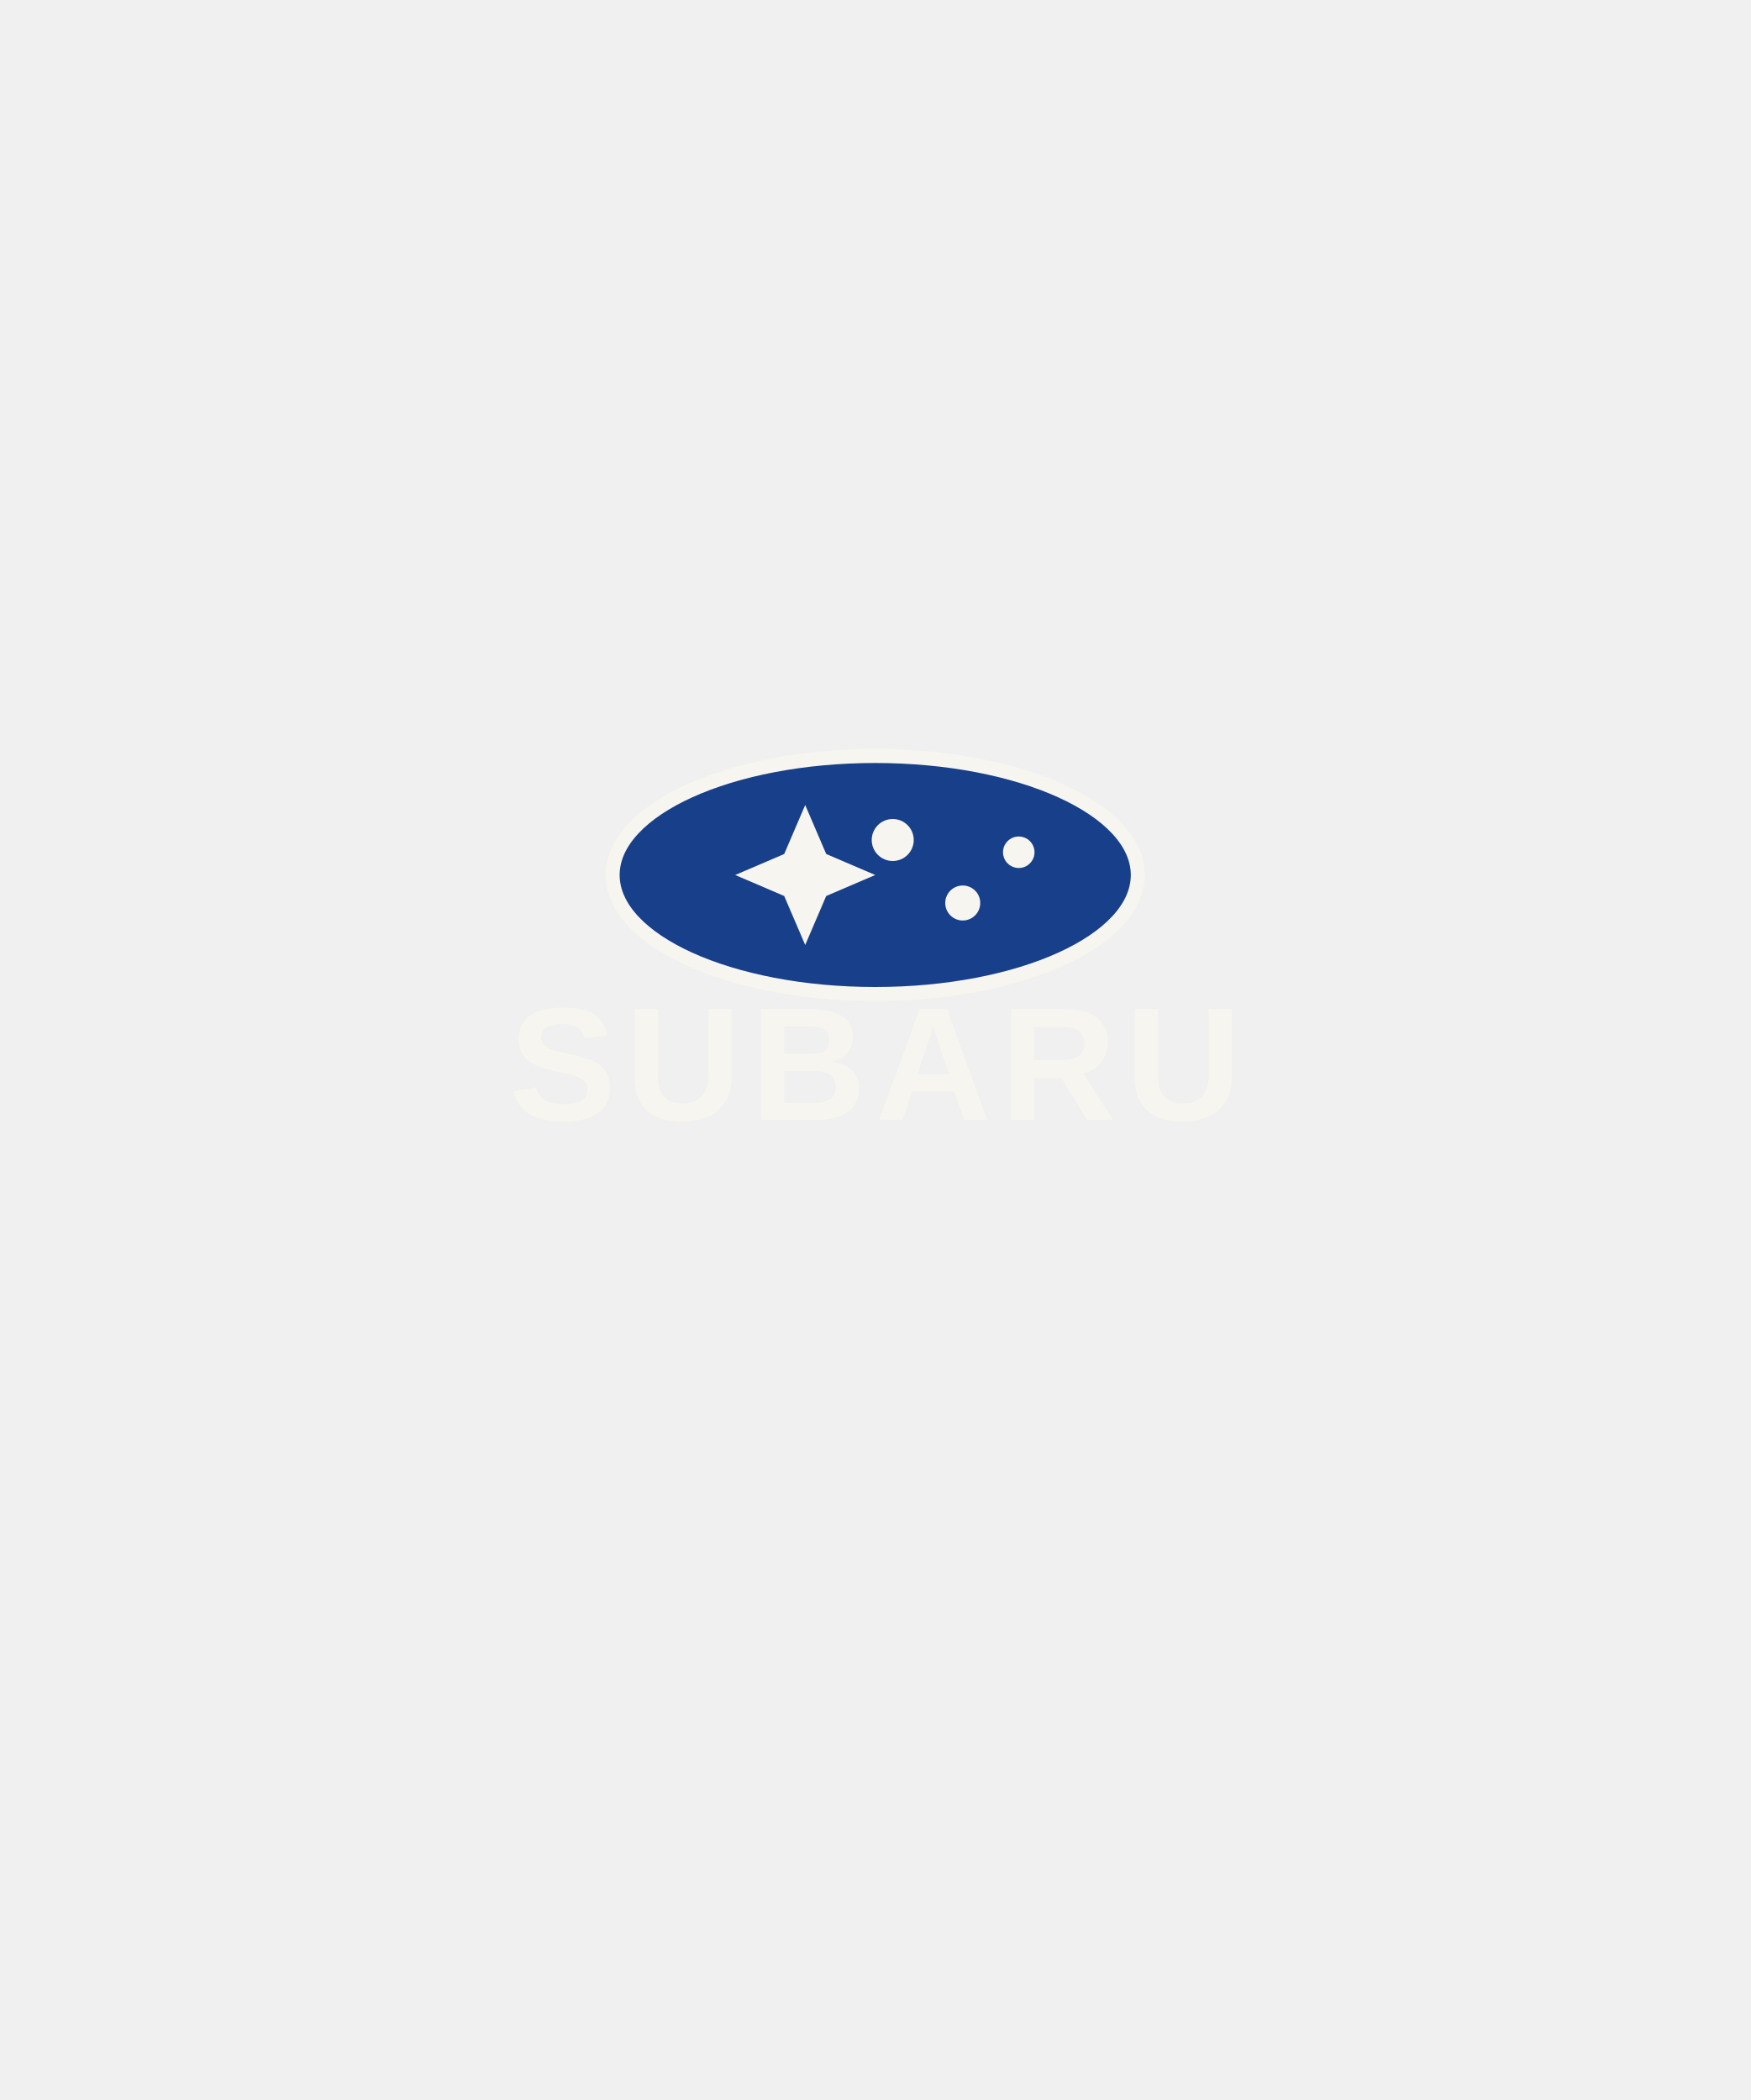
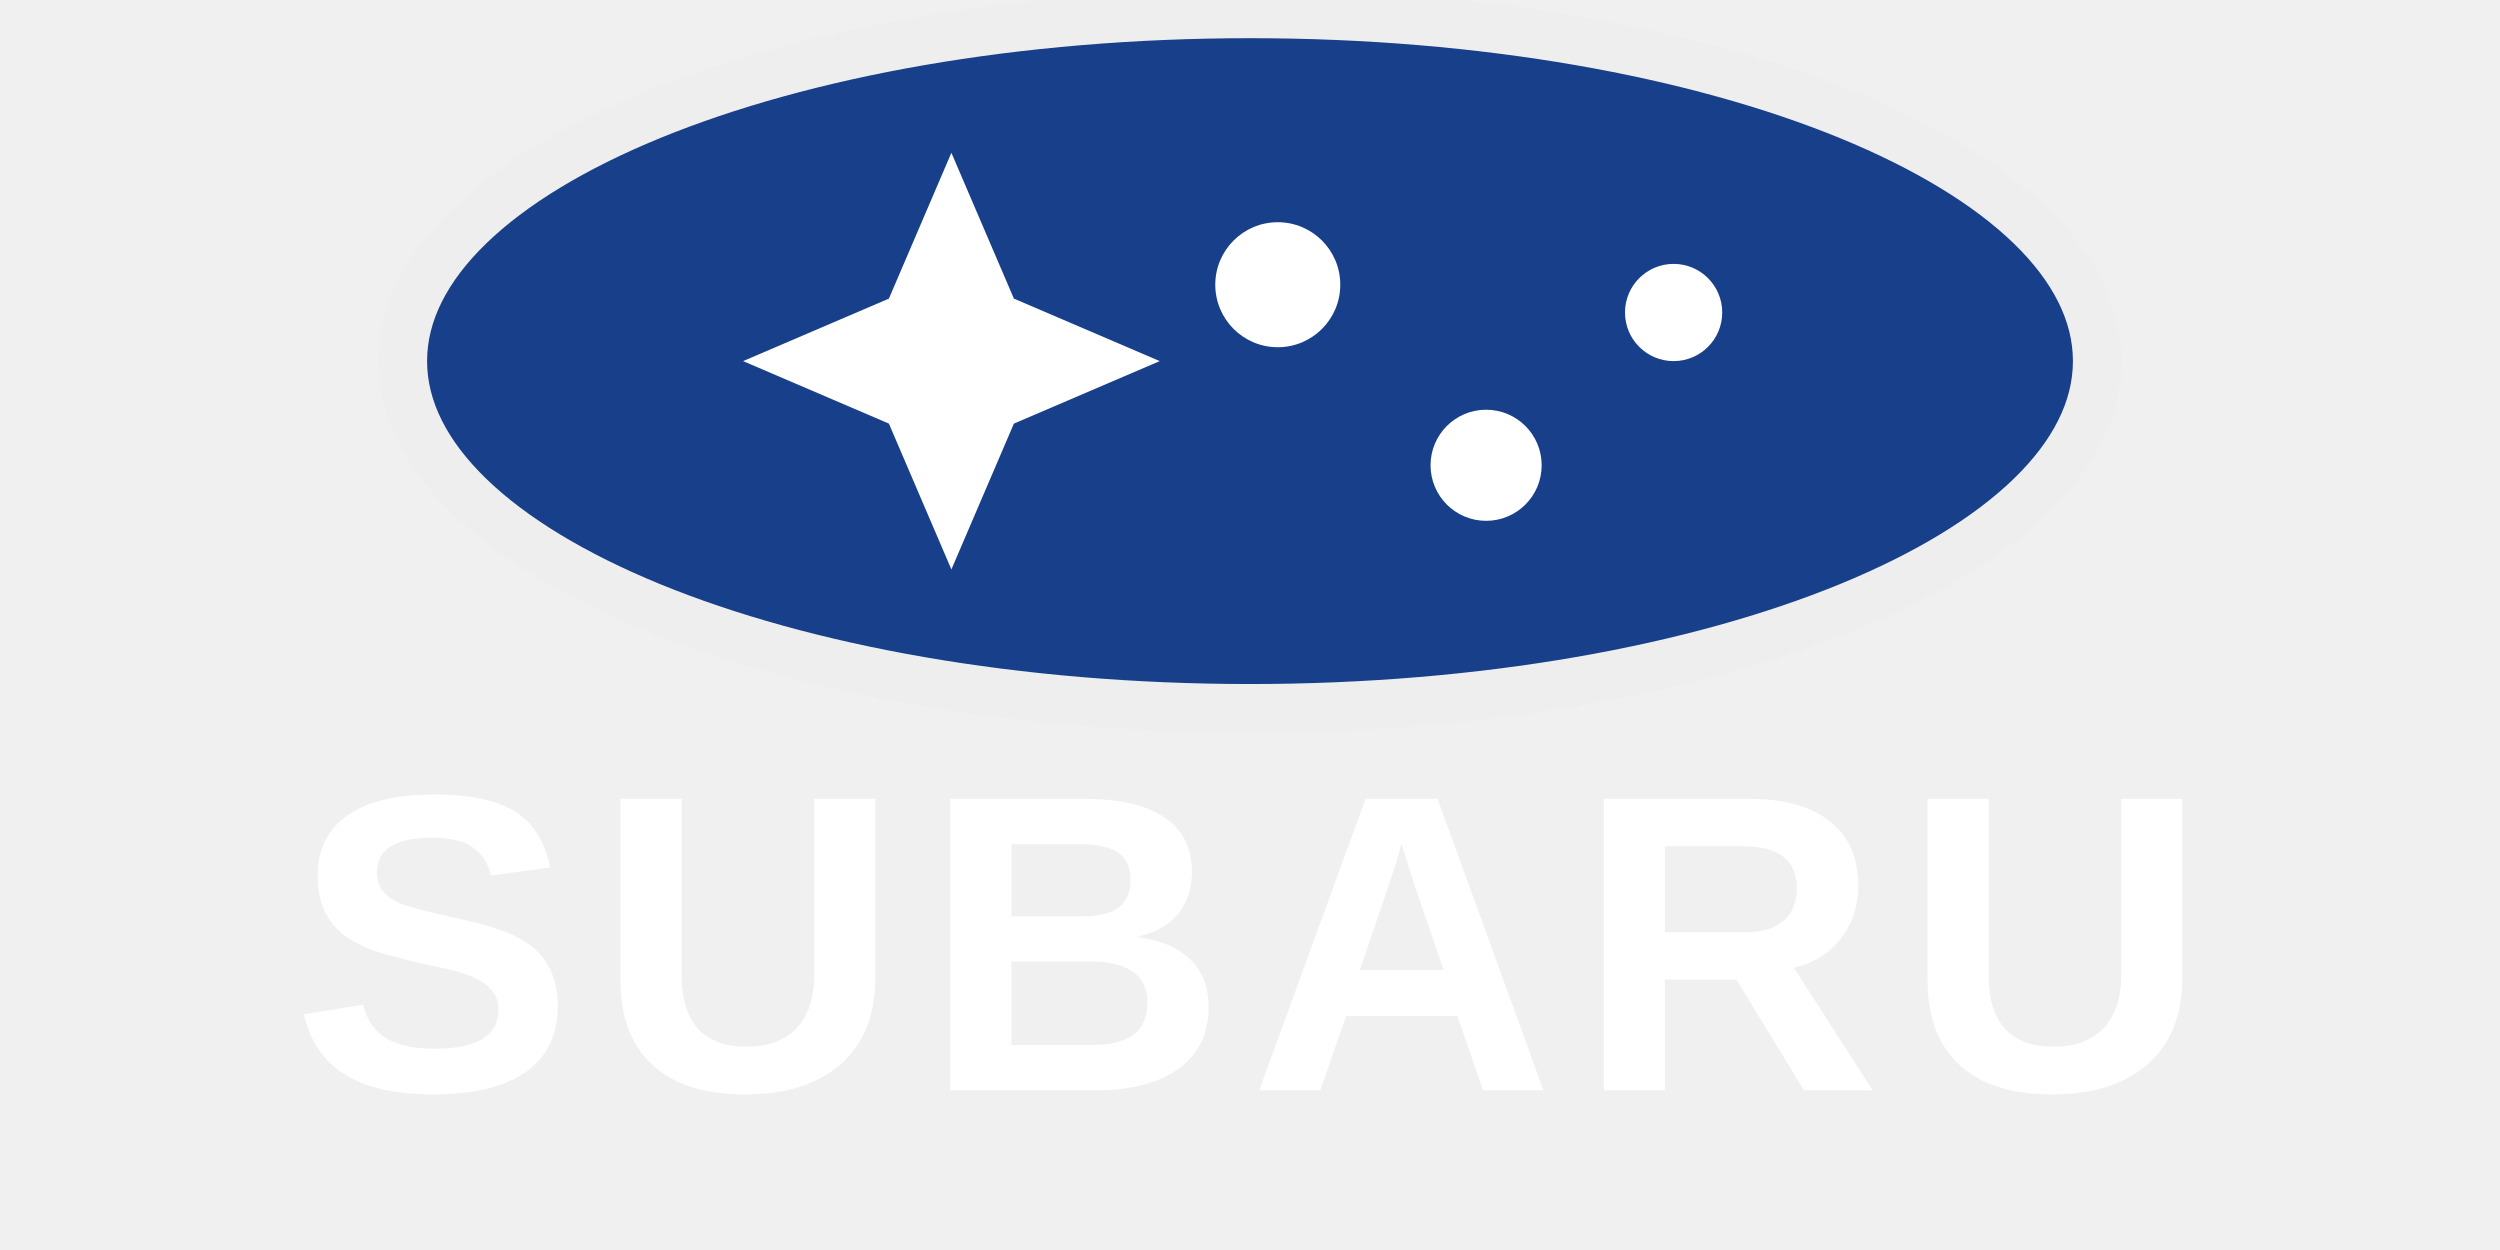
- <svg xmlns="http://www.w3.org/2000/svg" viewBox="0 0 1000 1200" role="img">
-   <g transform="translate(250 420)">
-     <ellipse cx="250" cy="80" rx="150" ry="68" fill="#173f8a" stroke="#f7f5ef" stroke-width="8" />
-     <g fill="#f7f5ef">
-       <path d="M170 80 l28 -12 12 -28 12 28 28 12-28 12-12 28-12-28z" />
-       <circle cx="260" cy="60" r="12" />
-       <circle cx="300" cy="96" r="10" />
-       <circle cx="332" cy="67" r="9" />
-     </g>
-     <text x="250" y="220" text-anchor="middle" fill="#f7f5ef" font-family="Arial" font-size="92" font-weight="700" letter-spacing="5">SUBARU</text>
+ <svg xmlns="http://www.w3.org/2000/svg" viewBox="0 0 360 180" role="img" aria-label="SUBARU sponsor">
+   <ellipse cx="180" cy="52" rx="122" ry="50" fill="#173f8a" stroke="#eee" stroke-width="7" />
+   <g fill="#fff">
+     <path d="M107 52l21 -9 9 -21 9 21 21 9-21 9-9 21-9-21z" />
+     <circle cx="184" cy="41" r="9" />
+     <circle cx="214" cy="67" r="8" />
+     <circle cx="241" cy="45" r="7" />
  </g>
+   <text x="180" y="157" text-anchor="middle" fill="#fff" font-family="Arial" font-size="61" font-weight="700" letter-spacing="3">SUBARU</text>
</svg>
